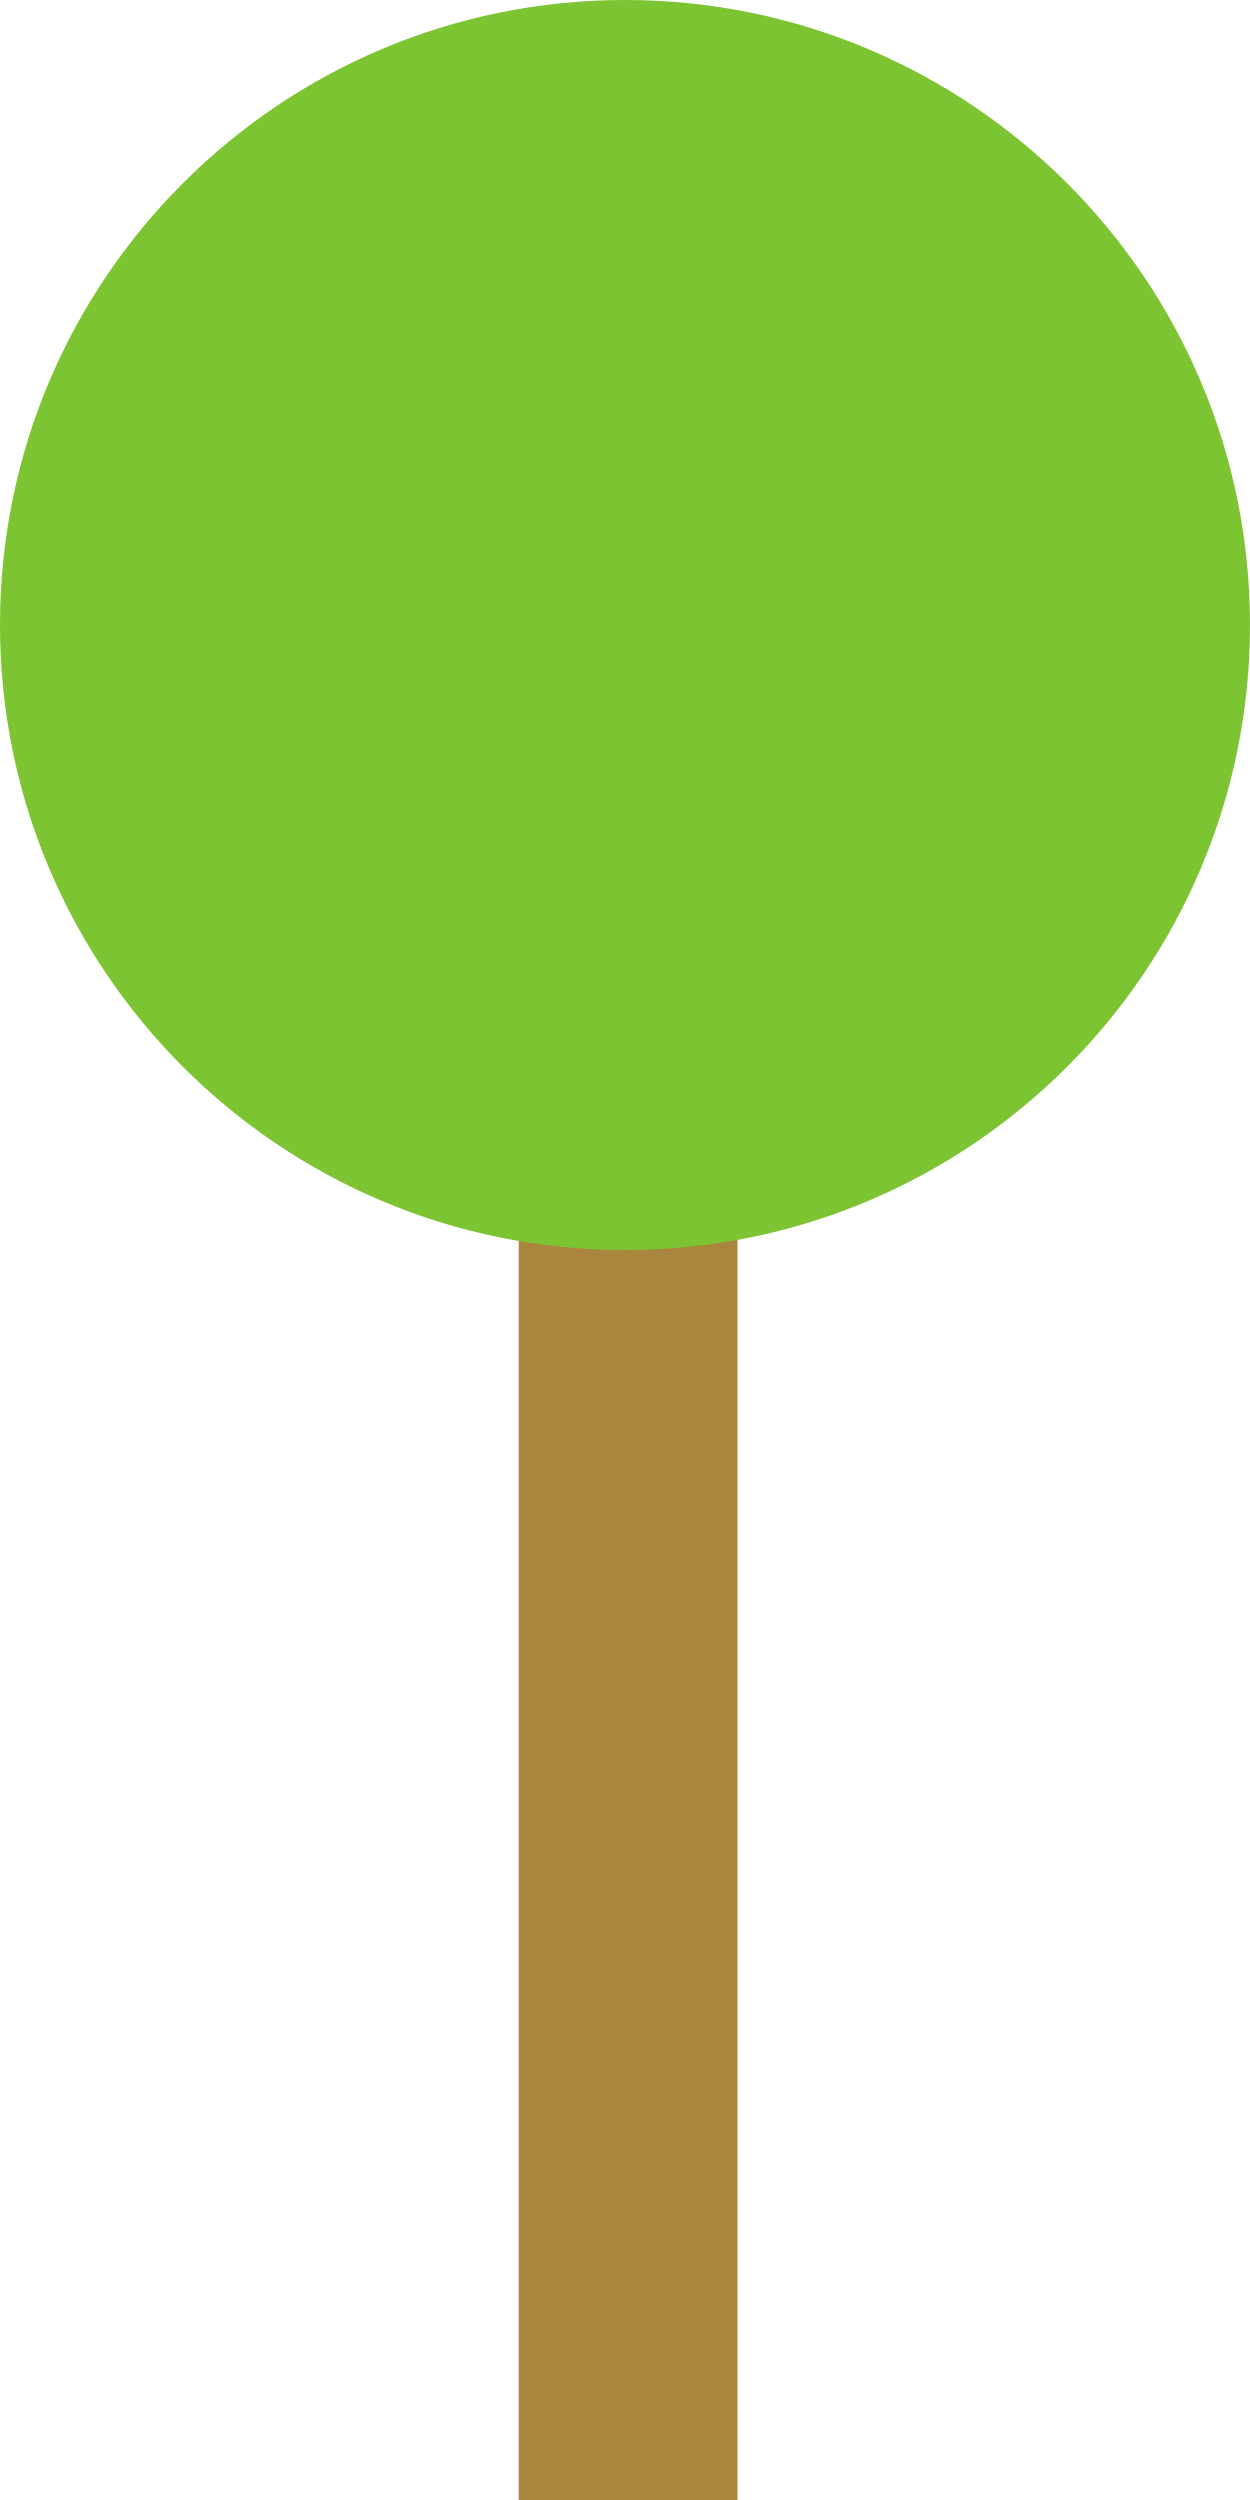
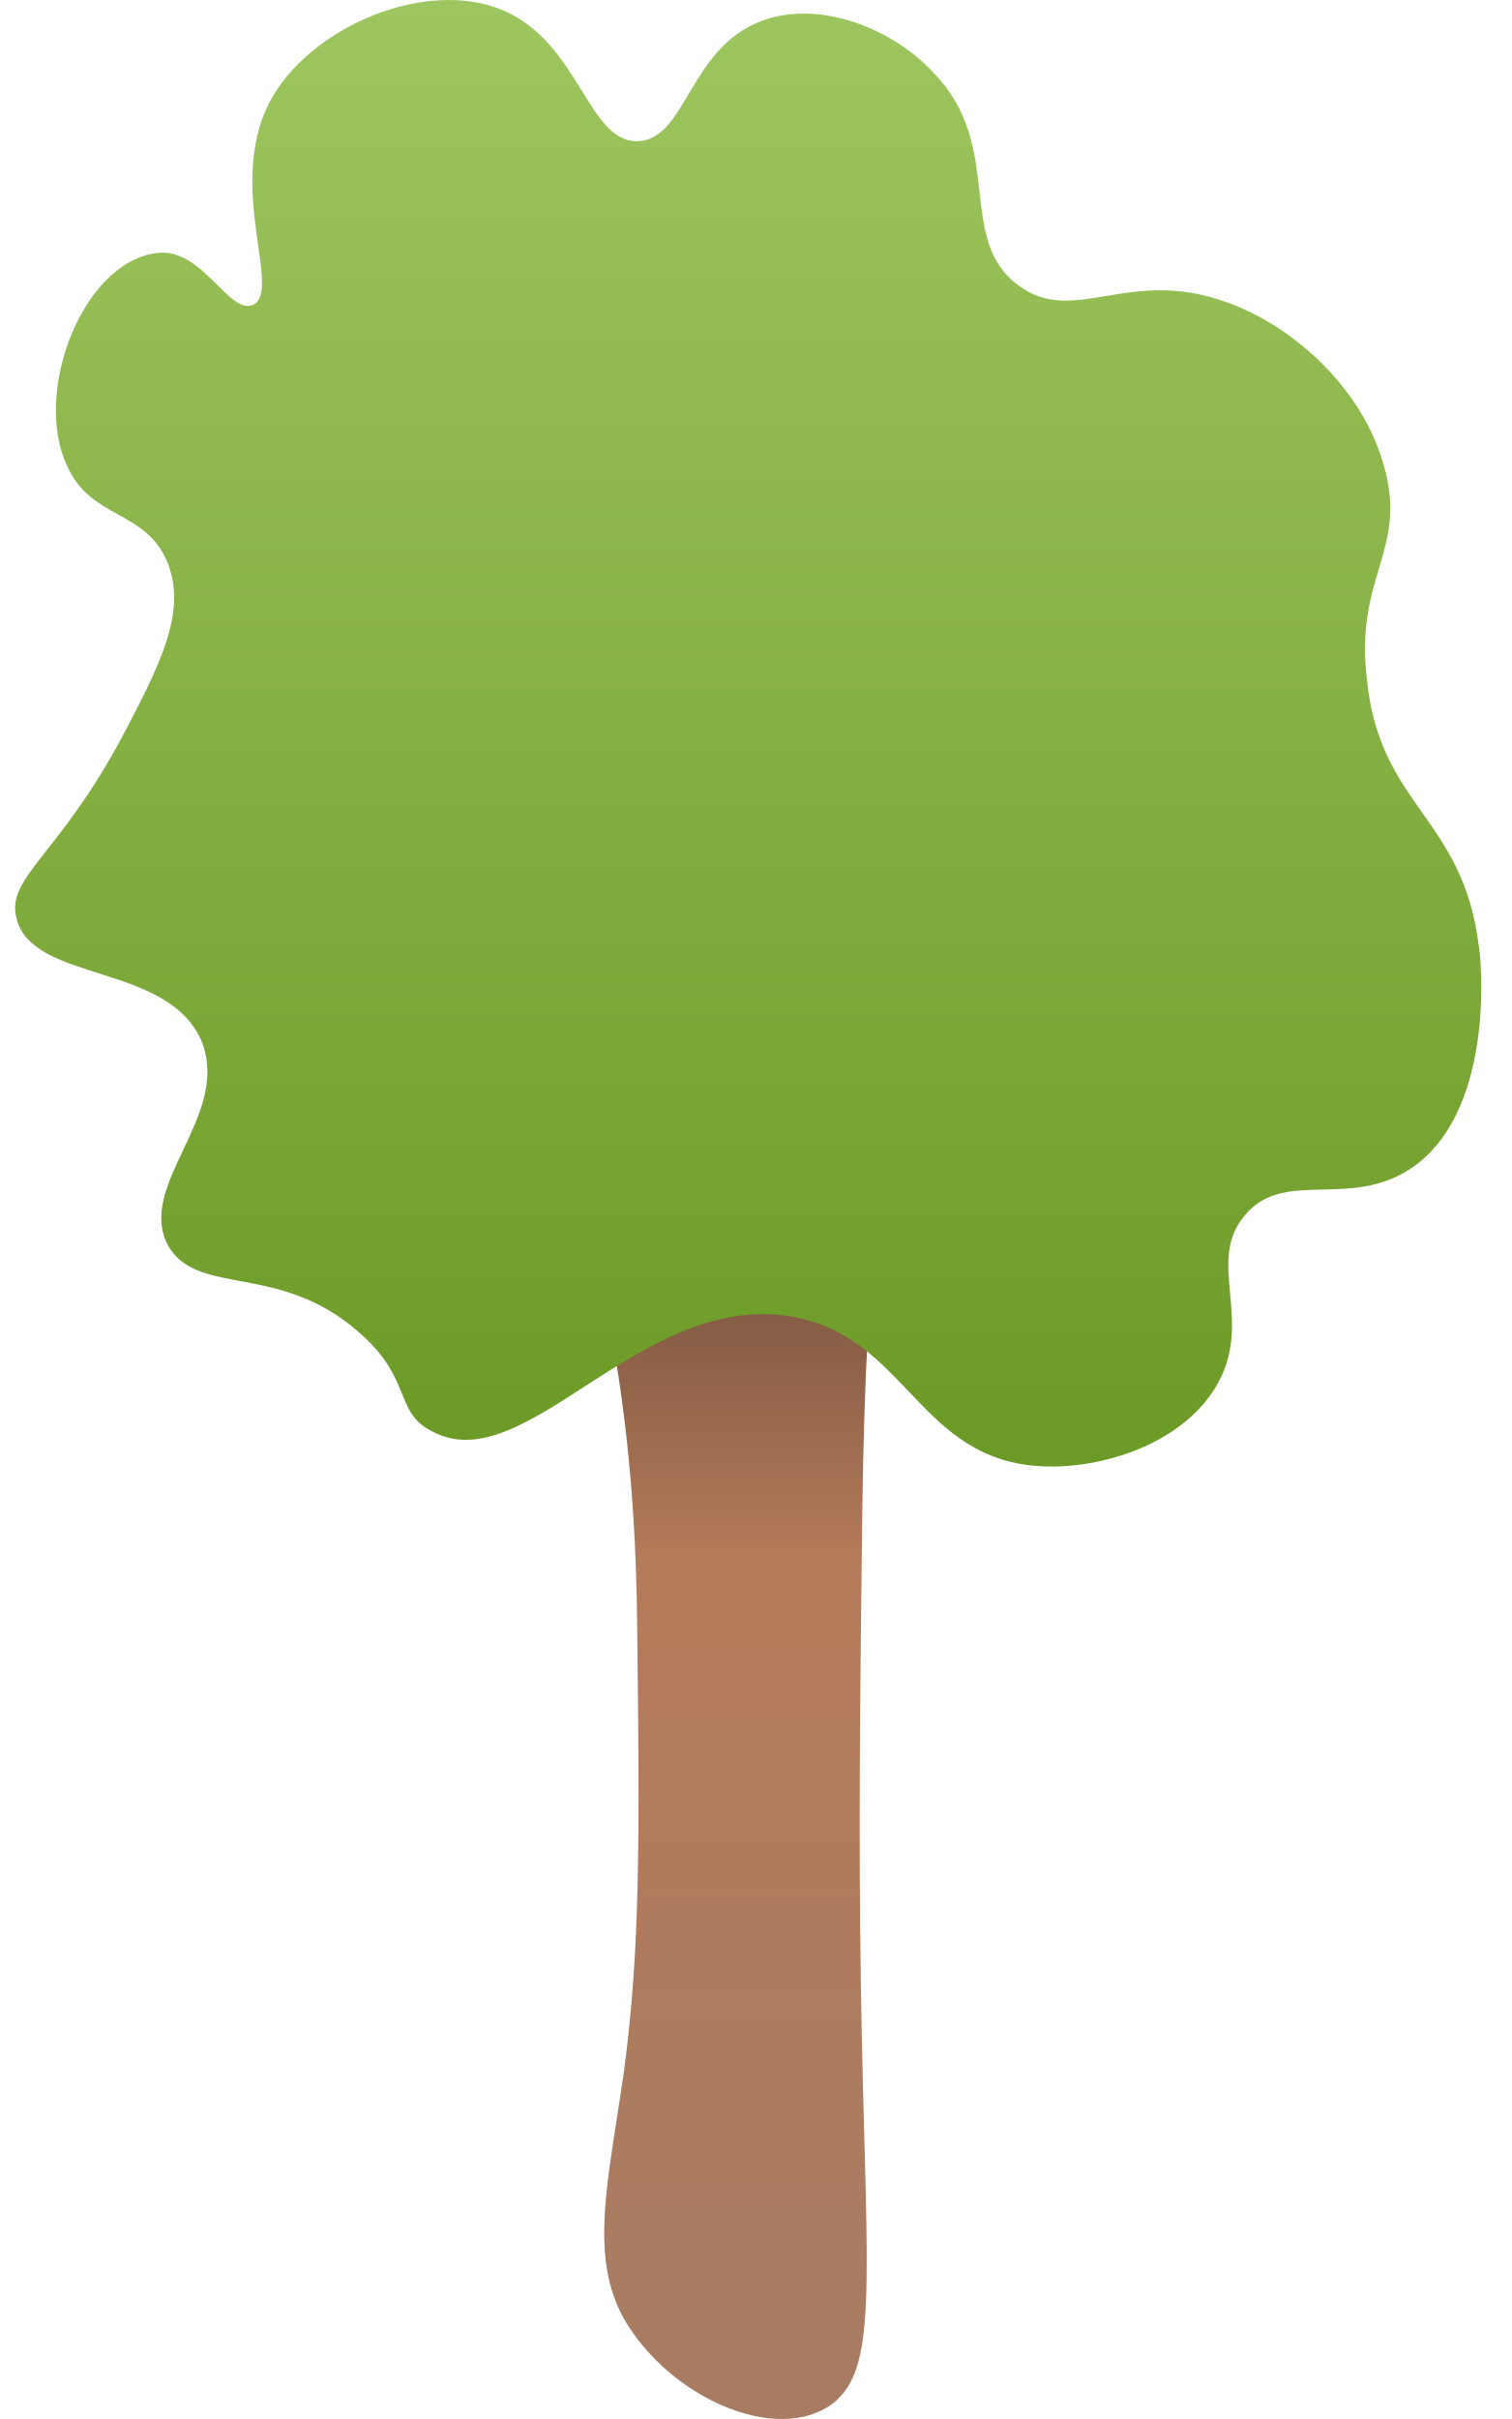
- <svg xmlns="http://www.w3.org/2000/svg" width="200" height="400" viewBox="0 0 200 400">
+ <svg xmlns="http://www.w3.org/2000/svg" width="100" height="160" viewBox="0 0 100 160" fill="none">
+   <path d="M40.213 73.165C36.677 81.101 41.981 84.442 42.157 107.833C42.334 122.035 42.334 129.136 41.273 137.072C40.213 144.382 38.975 149.185 41.273 153.362C44.279 158.584 51.351 161.716 55.064 159.001C58.069 156.704 57.362 151.274 57.008 134.357C56.831 124.959 56.831 117.858 57.008 103.448C57.185 83.189 58.069 77.759 60.721 72.12C64.08 65.437 67.616 63.14 66.909 61.469C65.141 57.919 46.047 60.425 40.213 73.165Z" fill="url(#paint0_linear)" />
+   <path d="M23.78 88.15C18.504 83.46 13.051 85.805 11.116 82.378C9.005 78.411 15.162 73.902 13.403 69.033C11.292 63.622 2.145 65.065 1.09 60.737C0.387 58.032 3.904 56.589 8.126 48.654C10.588 43.965 12.347 40.538 11.116 37.292C9.709 33.685 6.015 34.406 4.432 30.799C2.145 25.93 5.487 17.273 10.412 16.732C13.403 16.372 15.162 20.88 16.745 20.159C18.68 19.257 14.986 12.404 17.8 6.813C20.439 1.764 28.178 -1.483 33.279 0.681C38.38 2.846 38.907 9.518 42.249 9.338C45.416 9.158 45.592 3.206 50.341 1.403C54.034 -0.04 58.959 1.764 61.774 4.829C66.523 9.699 63.181 15.831 67.402 18.896C71.096 21.602 74.614 17.634 81.122 19.979C85.695 21.602 90.093 25.75 91.5 30.619C93.259 36.39 89.565 38.013 90.445 45.047C91.324 53.343 96.777 54.064 97.832 62.54C98.008 63.442 98.888 73 93.787 76.968C89.565 80.214 84.992 77.148 82.353 80.395C79.715 83.46 83.057 87.428 80.419 91.757C78.132 95.544 72.855 97.167 68.986 96.987C60.718 96.626 60.015 88.33 52.276 87.067C42.249 85.444 34.686 98.069 28.53 94.642C26.067 93.38 27.298 91.215 23.78 88.15Z" fill="url(#paint1_linear)" />
  <defs>
-     <style>.a{fill:#aa853e;}.b{fill:#7cc432;}</style>
+     <linearGradient id="paint0_linear" x1="53" y1="60" x2="53" y2="160" gradientUnits="userSpaceOnUse">
+       <stop offset="0.117" stop-color="#583F31" />
+       <stop offset="0.432" stop-color="#B57B5A" />
+       <stop offset="1" stop-color="#A77C63" />
+     </linearGradient>
+     <linearGradient id="paint1_linear" x1="49.5" y1="0" x2="49.5" y2="97" gradientUnits="userSpaceOnUse">
+       <stop stop-color="#9EC660" />
+       <stop offset="1" stop-color="#6C9A26" />
+     </linearGradient>
  </defs>
-   <g transform="translate(1374 574)">
-     <rect class="a" width="35" height="258" transform="translate(-1291 -432)" />
-     <circle class="b" cx="100" cy="100" r="100" transform="translate(-1374 -574)" />
-   </g>
</svg>
